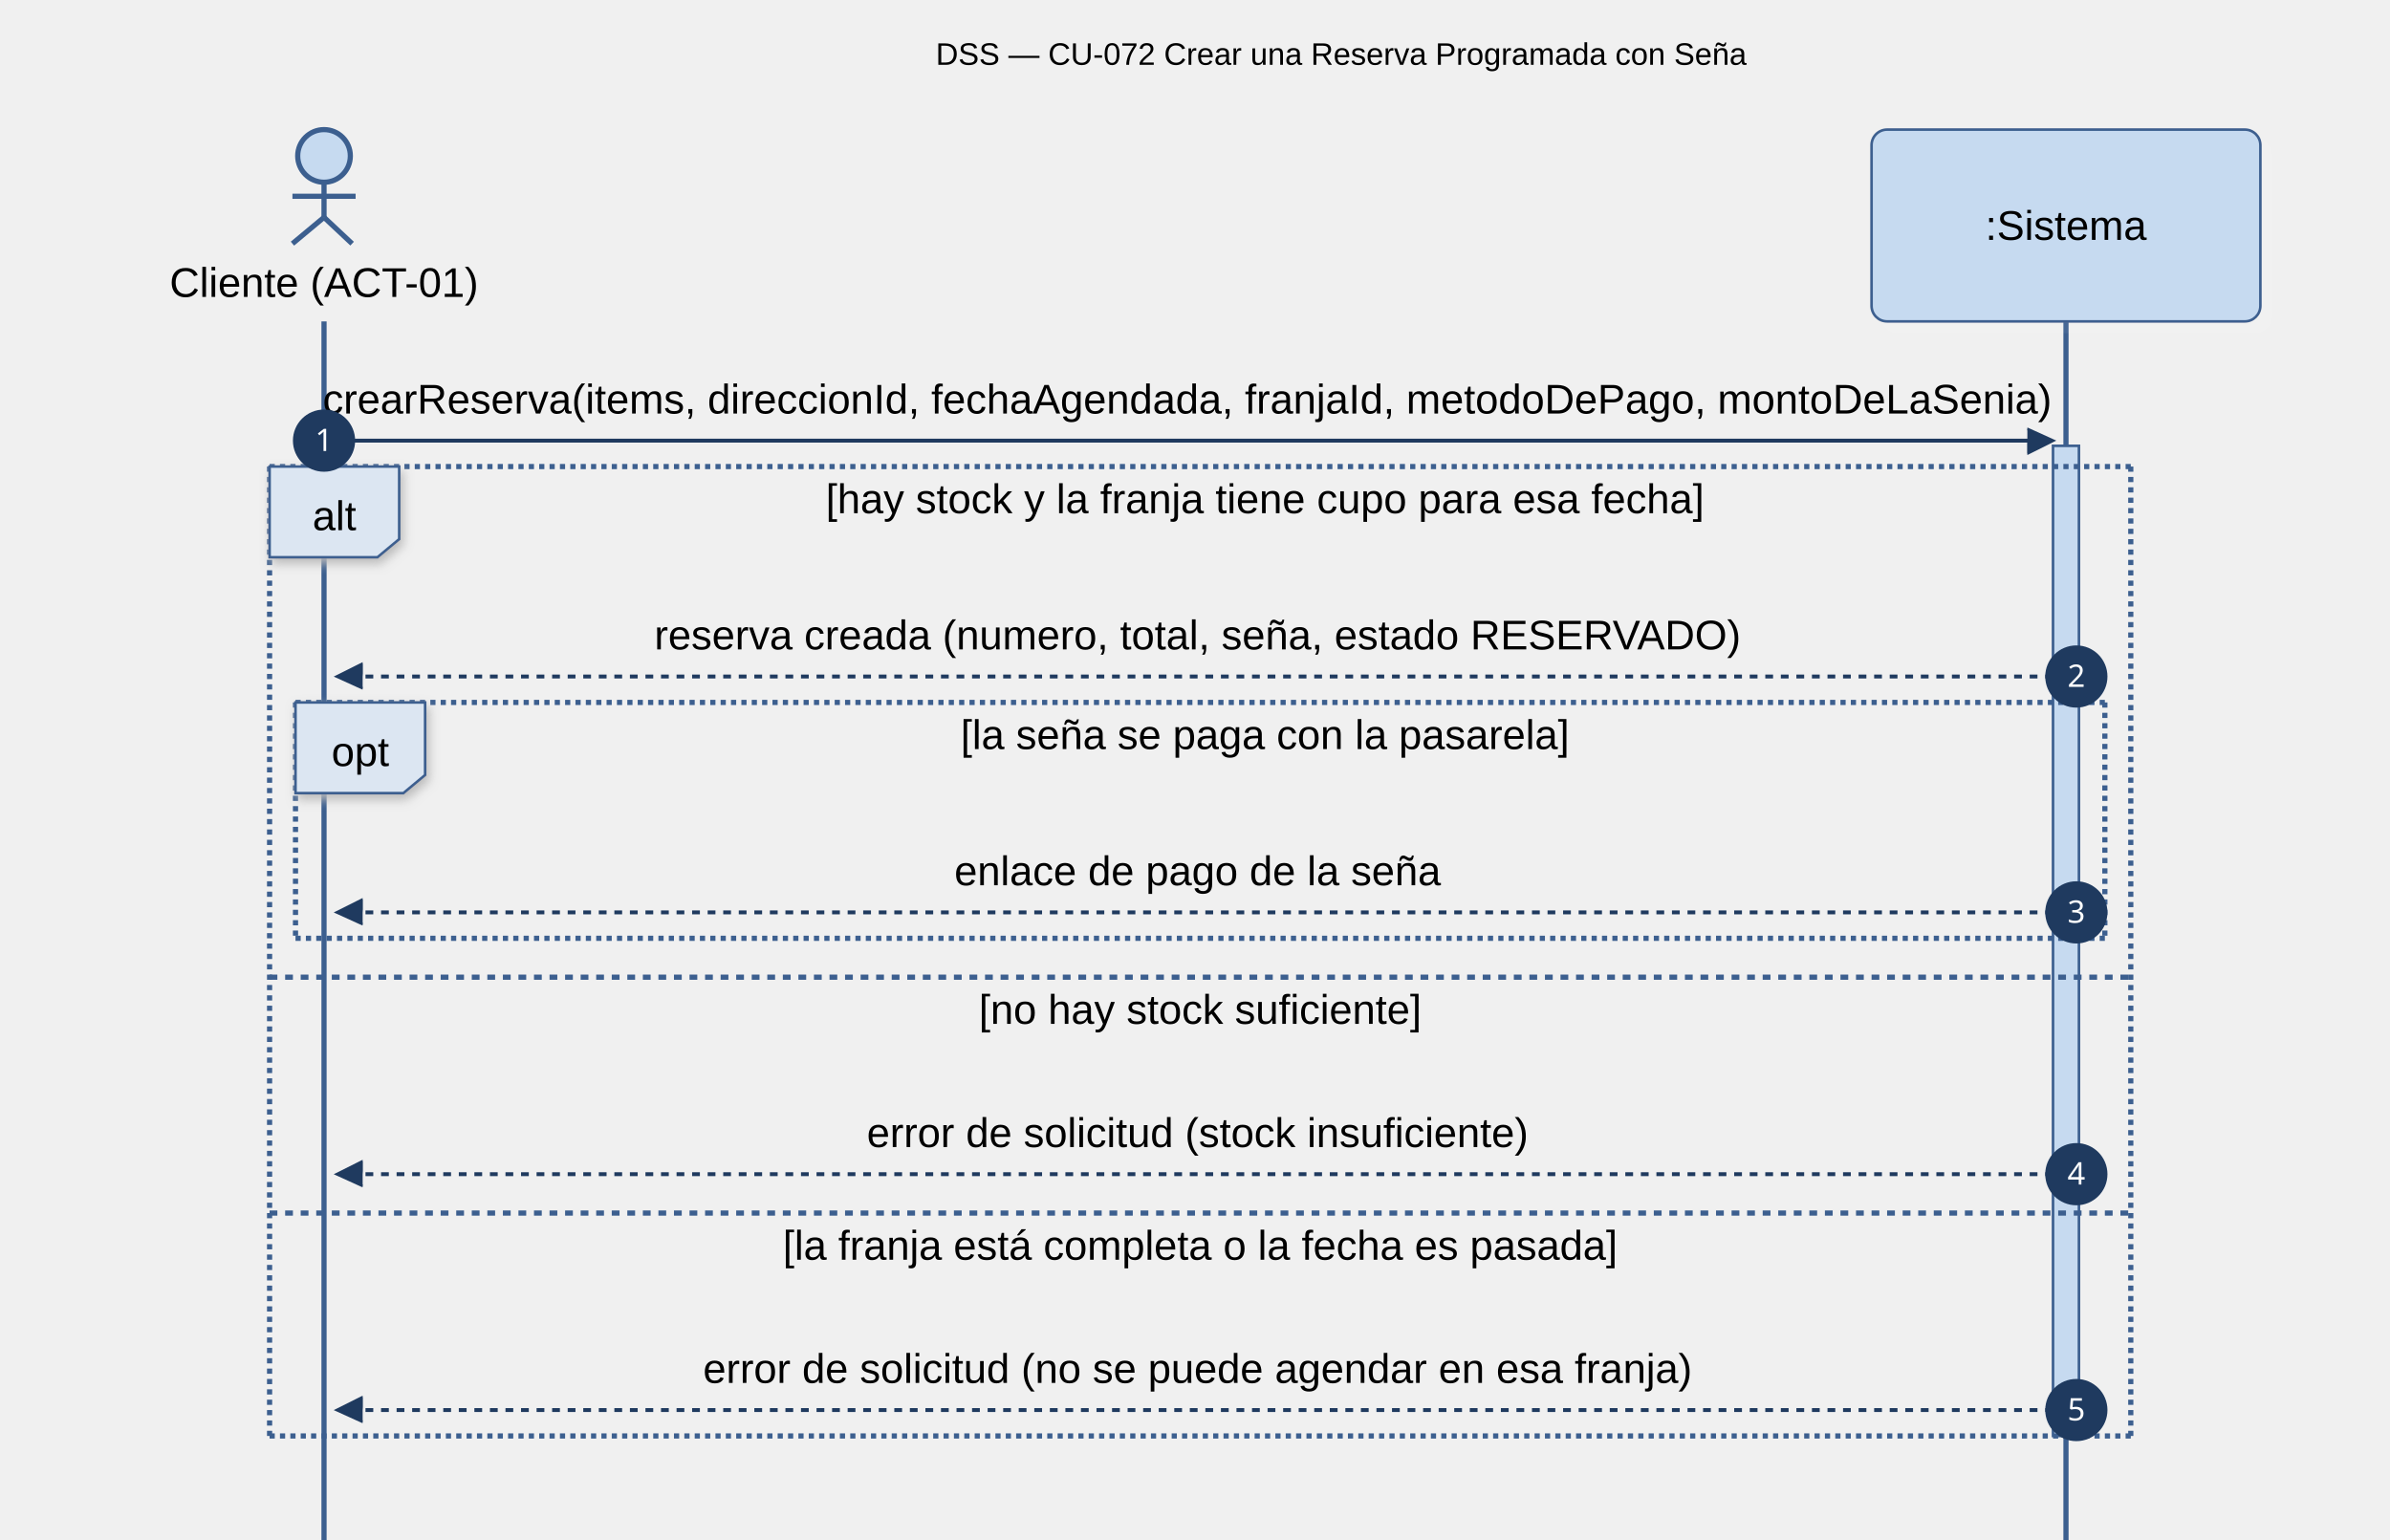
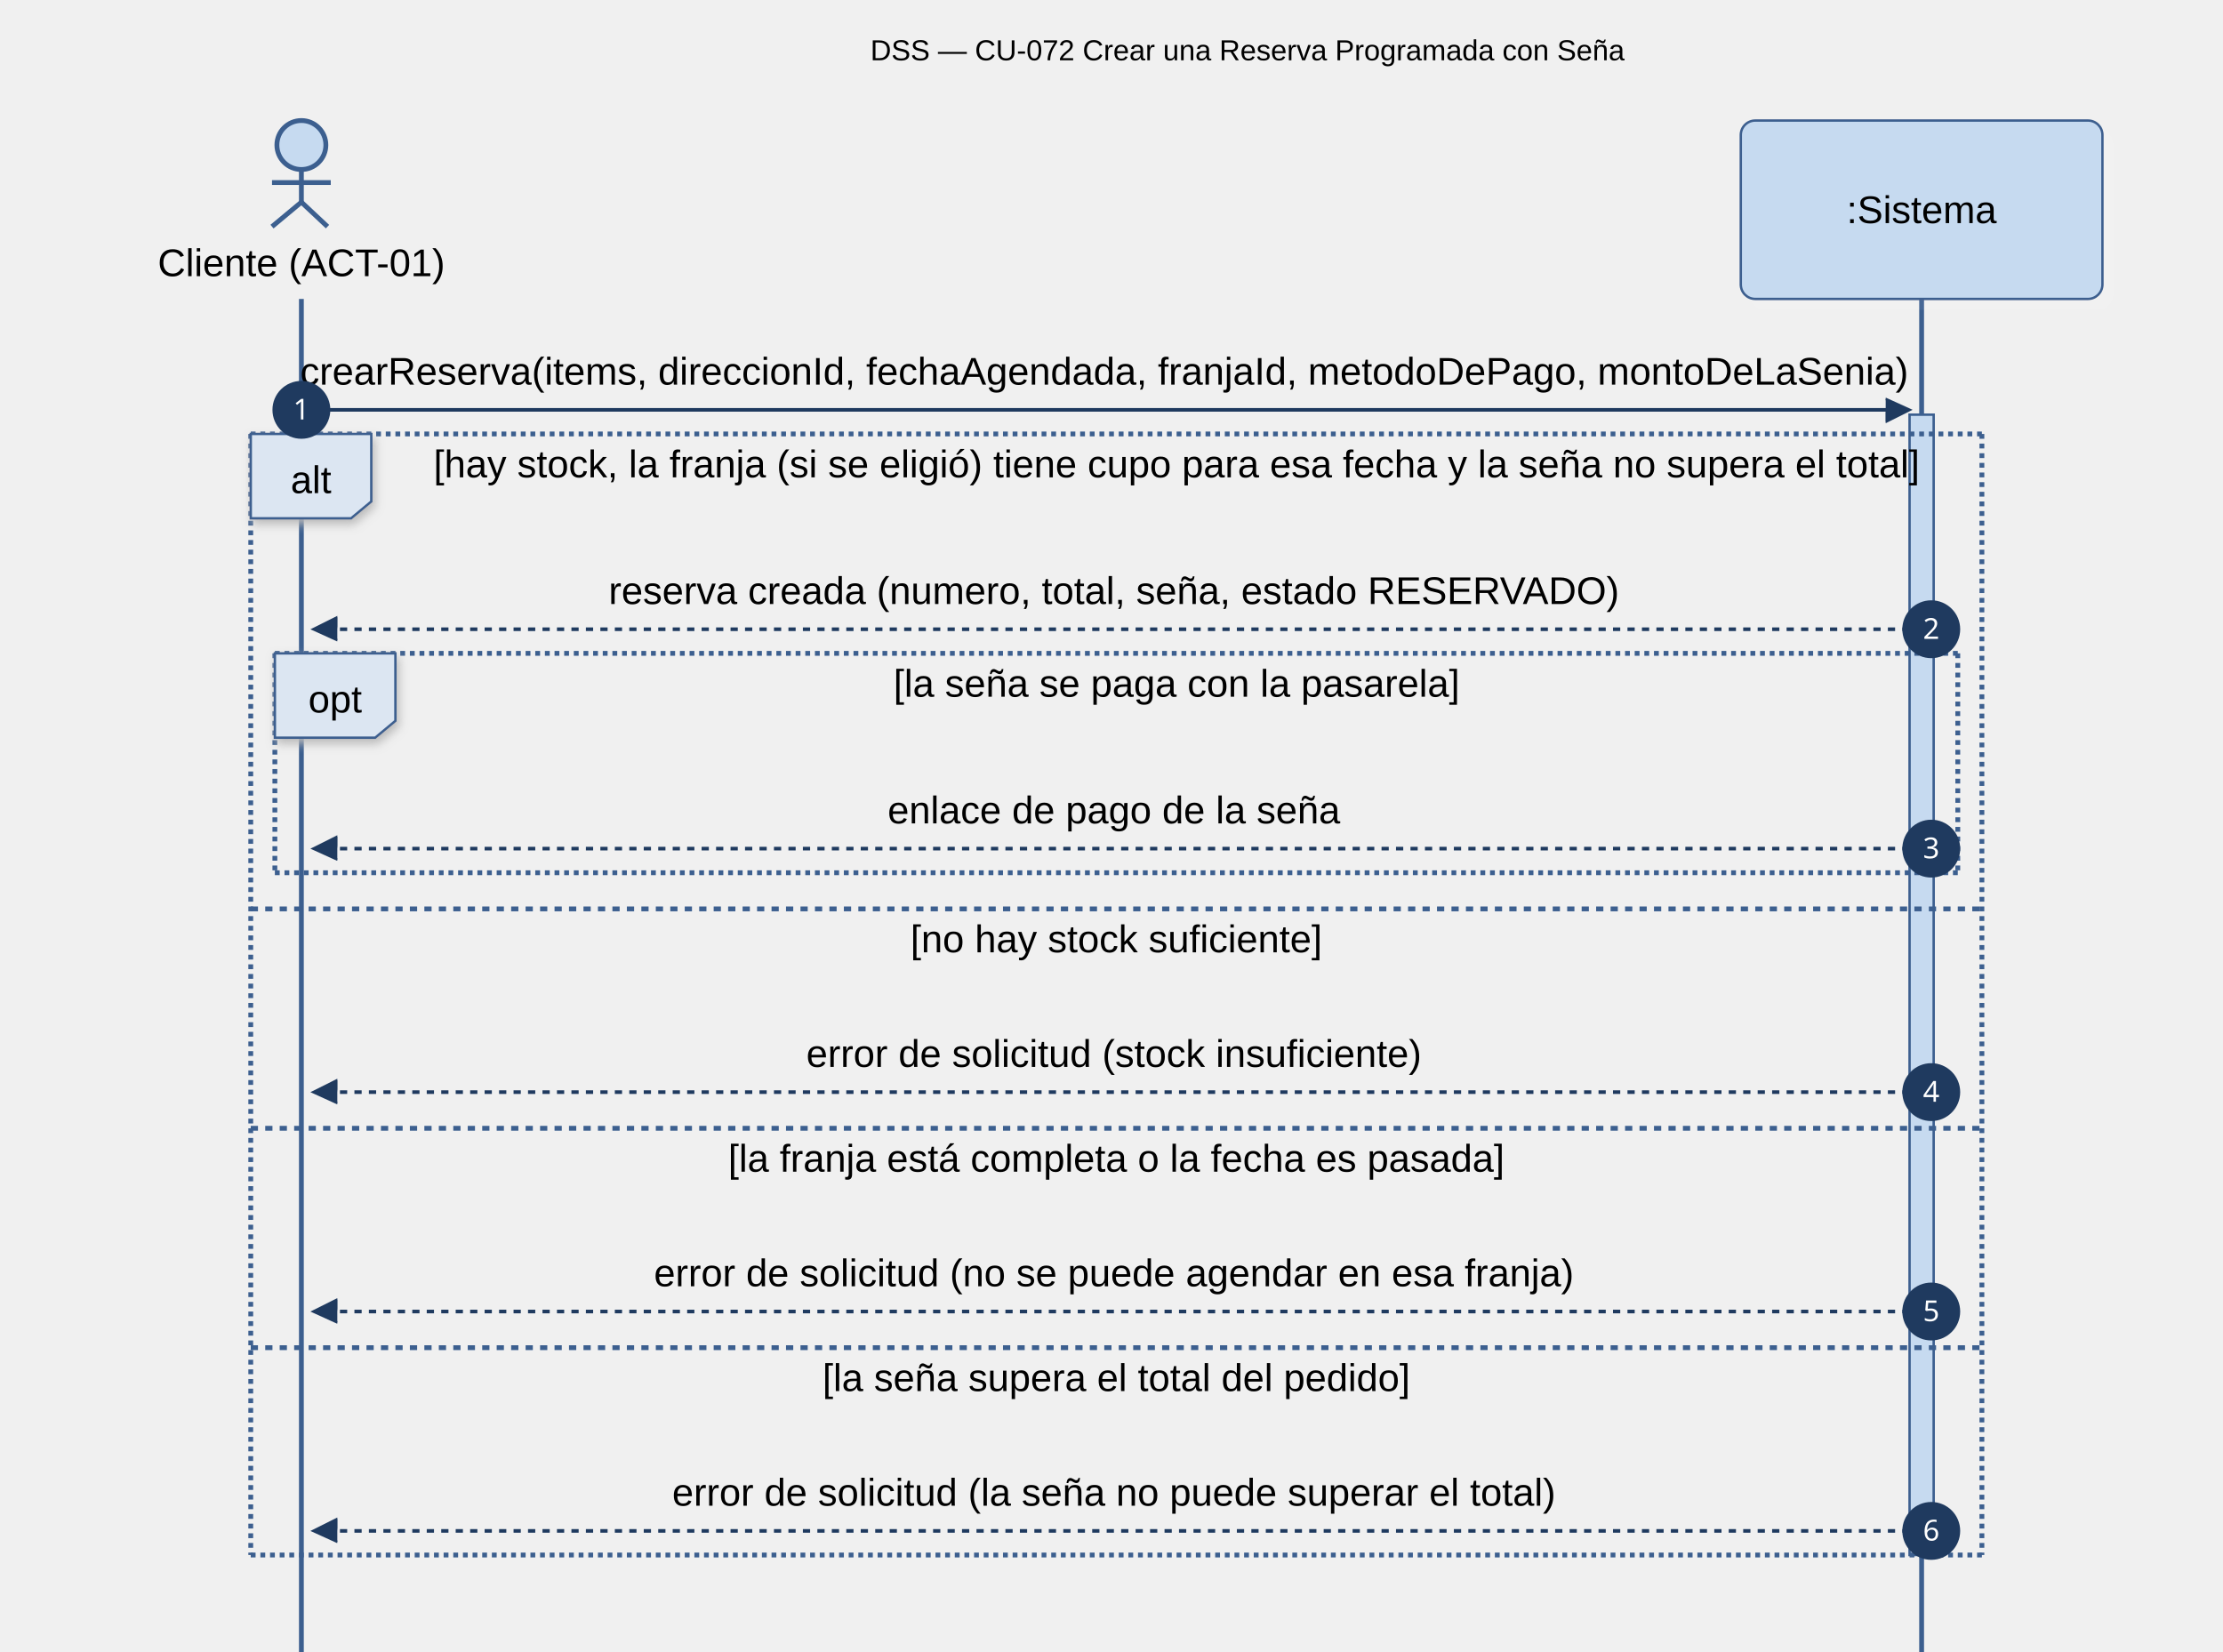
- <svg xmlns="http://www.w3.org/2000/svg" id="my-svg" width="100%" style="max-width: 922px; background-color: white;" viewBox="-50 -50 922 594" role="graphics-document document" aria-roledescription="sequence">
+ <svg xmlns="http://www.w3.org/2000/svg" id="my-svg" width="100%" style="max-width: 922px; background-color: white;" viewBox="-50 -50 922 685" role="graphics-document document" aria-roledescription="sequence">
  <g>
    <line id="actor1" x1="747" y1="74" x2="747" y2="2000" class="actor-line 200" stroke-width="0.5px" stroke="#999" name="SIS" data-et="life-line" data-id="SIS" />
    <g id="root-1" data-look="neo" data-et="participant" data-type="participant" data-id="SIS">
      <rect x="672" y="0" fill="#eaeaea" stroke="#666" width="150" height="74" name="SIS" rx="6" ry="6" class="actor actor-top" data-look="neo" filter="url(#my-svg-drop-shadow)" />
      <text x="747" y="37" dominant-baseline="central" alignment-baseline="central" class="actor actor-box" style="text-anchor: middle; font-size: 16px; font-weight: 400;">
        <tspan x="747" dy="0">:Sistema</tspan>
      </text>
    </g>
  </g>
  <g>
    <line id="actor0" x1="75" y1="74" x2="75" y2="2000" class="actor-line 200" stroke-width="0.5px" stroke="#999" name="CLI" data-et="life-line" data-id="CLI" />
  </g>
  <style>#my-svg{font-family:Arial,Helvetica,sans-serif;font-size:12px;fill:#000000;}@keyframes edge-animation-frame{from{stroke-dashoffset:0;}}@keyframes dash{to{stroke-dashoffset:0;}}#my-svg .edge-animation-slow{stroke-dasharray:9,5!important;stroke-dashoffset:900;animation:dash 50s linear infinite;stroke-linecap:round;}#my-svg .edge-animation-fast{stroke-dasharray:9,5!important;stroke-dashoffset:900;animation:dash 20s linear infinite;stroke-linecap:round;}#my-svg .error-icon{fill:hsl(31.429, 58.333%, 90.882%);}#my-svg .error-text{fill:rgb(9.688, 22.604, 36.812);stroke:rgb(9.688, 22.604, 36.812);}#my-svg .edge-thickness-normal{stroke-width:1px;}#my-svg .edge-thickness-thick{stroke-width:3.5px;}#my-svg .edge-pattern-solid{stroke-dasharray:0;}#my-svg .edge-thickness-invisible{stroke-width:0;fill:none;}#my-svg .edge-pattern-dashed{stroke-dasharray:3;}#my-svg .edge-pattern-dotted{stroke-dasharray:2;}#my-svg .marker{fill:#1F3A5F;stroke:#1F3A5F;}#my-svg .marker.cross{stroke:#1F3A5F;}#my-svg svg{font-family:Arial,Helvetica,sans-serif;font-size:12px;}#my-svg p{margin:0;}#my-svg .actor{stroke:#3C5F8F;fill:#C6DAF0;stroke-width:1;}#my-svg rect.actor.outer-path[data-look="neo"]{filter:drop-shadow( 1px 2px 2px rgba(185,185,185,1));}#my-svg rect.note[data-look="neo"]{stroke:#3C5F8F;fill:#FFFFFF;filter:drop-shadow( 1px 2px 2px rgba(185,185,185,1));}#my-svg text.actor&gt;tspan{fill:#000000;stroke:none;}#my-svg .actor-line{stroke:#3C5F8F;}#my-svg .innerArc{stroke-width:1.5;stroke-dasharray:none;}#my-svg .messageLine0{stroke-width:1.5;stroke-dasharray:none;stroke:#1F3A5F;}#my-svg .messageLine1{stroke-width:1.5;stroke-dasharray:2,2;stroke:#1F3A5F;}#my-svg [id$="-arrowhead"] path{fill:#1F3A5F;stroke:#1F3A5F;}#my-svg .sequenceNumber{fill:#FFFFFF;}#my-svg [id$="-sequencenumber"]{fill:#1F3A5F;}#my-svg [id$="-crosshead"] path{fill:#1F3A5F;stroke:#1F3A5F;}#my-svg .messageText{fill:#000000;stroke:none;}#my-svg .labelBox{stroke:#3C5F8F;fill:#DCE6F2;filter:drop-shadow( 1px 2px 2px rgba(185,185,185,1));}#my-svg .labelText,#my-svg .labelText&gt;tspan{fill:#000000;stroke:none;}#my-svg .loopText,#my-svg .loopText&gt;tspan{fill:#000000;stroke:none;}#my-svg .sectionTitle,#my-svg .sectionTitle&gt;tspan{fill:#000000;stroke:none;}#my-svg .loopLine{stroke-width:2px;stroke-dasharray:2,2;stroke:#3C5F8F;fill:#3C5F8F;}#my-svg .note{stroke:#3C5F8F;fill:#FFFFFF;}#my-svg .noteText,#my-svg .noteText&gt;tspan{fill:#000000;stroke:none;}#my-svg .activation0{fill:#C6DAF0;stroke:#3C5F8F;}#my-svg .activation1{fill:#C6DAF0;stroke:#3C5F8F;}#my-svg .activation2{fill:#C6DAF0;stroke:#3C5F8F;}#my-svg .actorPopupMenu{position:absolute;}#my-svg .actorPopupMenuPanel{position:absolute;fill:#C6DAF0;box-shadow:0px 8px 16px 0px rgba(0,0,0,0.2);filter:drop-shadow(3px 5px 2px rgb(0 0 0 / 0.4));}#my-svg .actor-man circle,#my-svg line{fill:#C6DAF0;stroke-width:2px;}#my-svg g rect.rect{filter:drop-shadow( 1px 2px 2px rgba(185,185,185,1));stroke:#3C5F8F;}#my-svg .node .neo-node{stroke:#3C5F8F;}#my-svg [data-look="neo"].node rect,#my-svg [data-look="neo"].cluster rect,#my-svg [data-look="neo"].node polygon{stroke:url(#my-svg-gradient);filter:drop-shadow( 1px 2px 2px rgba(185,185,185,1));}#my-svg [data-look="neo"].swimlane.cluster rect{filter:none;}#my-svg [data-look="neo"].node path{stroke:url(#my-svg-gradient);stroke-width:1px;}#my-svg [data-look="neo"].node .outer-path{filter:drop-shadow( 1px 2px 2px rgba(185,185,185,1));}#my-svg [data-look="neo"].node .neo-line path{stroke:#3C5F8F;filter:none;}#my-svg [data-look="neo"].node circle{stroke:url(#my-svg-gradient);filter:drop-shadow( 1px 2px 2px rgba(185,185,185,1));}#my-svg [data-look="neo"].node circle .state-start{fill:#000000;}#my-svg [data-look="neo"].icon-shape .icon{fill:url(#my-svg-gradient);filter:drop-shadow( 1px 2px 2px rgba(185,185,185,1));}#my-svg [data-look="neo"].icon-shape .icon-neo path{stroke:url(#my-svg-gradient);filter:drop-shadow( 1px 2px 2px rgba(185,185,185,1));}#my-svg :root{--mermaid-font-family:"trebuchet ms",verdana,arial,sans-serif;}</style>
  <g />
  <defs>
    <symbol id="my-svg-computer" width="24" height="24">
      <path transform="scale(.5)" d="M2 2v13h20v-13h-20zm18 11h-16v-9h16v9zm-10.228 6l.466-1h3.524l.467 1h-4.457zm14.228 3h-24l2-6h2.104l-1.33 4h18.45l-1.297-4h2.073l2 6zm-5-10h-14v-7h14v7z" />
    </symbol>
  </defs>
  <defs>
    <symbol id="my-svg-database" fill-rule="evenodd" clip-rule="evenodd">
      <path transform="scale(.5)" d="M12.258.001l.256.004.255.005.253.008.251.01.249.012.247.015.246.016.242.019.241.02.239.023.236.024.233.027.231.028.229.031.225.032.223.034.22.036.217.038.214.04.211.041.208.043.205.045.201.046.198.048.194.05.191.051.187.053.183.054.18.056.175.057.172.059.168.06.163.061.16.063.155.064.15.066.074.033.073.033.071.034.07.034.069.035.068.035.067.035.066.035.064.036.064.036.062.036.06.036.06.037.058.037.058.037.055.038.055.038.053.038.052.038.051.039.05.039.048.039.047.039.045.04.044.04.043.04.041.04.04.041.039.041.037.041.036.041.034.041.033.042.032.042.03.042.029.042.027.042.026.043.024.043.023.043.021.043.02.043.018.044.017.043.015.044.013.044.012.044.011.045.009.044.007.045.006.045.004.045.002.045.001.045v17l-.001.045-.002.045-.004.045-.006.045-.007.045-.009.044-.011.045-.012.044-.013.044-.015.044-.017.043-.018.044-.02.043-.021.043-.023.043-.024.043-.026.043-.027.042-.029.042-.03.042-.032.042-.033.042-.034.041-.036.041-.037.041-.039.041-.04.041-.041.04-.043.04-.044.04-.045.04-.047.039-.048.039-.05.039-.051.039-.052.038-.053.038-.055.038-.055.038-.058.037-.058.037-.06.037-.06.036-.062.036-.064.036-.064.036-.066.035-.067.035-.068.035-.069.035-.07.034-.071.034-.073.033-.074.033-.15.066-.155.064-.16.063-.163.061-.168.06-.172.059-.175.057-.18.056-.183.054-.187.053-.191.051-.194.05-.198.048-.201.046-.205.045-.208.043-.211.041-.214.04-.217.038-.22.036-.223.034-.225.032-.229.031-.231.028-.233.027-.236.024-.239.023-.241.02-.242.019-.246.016-.247.015-.249.012-.251.01-.253.008-.255.005-.256.004-.258.001-.258-.001-.256-.004-.255-.005-.253-.008-.251-.01-.249-.012-.247-.015-.245-.016-.243-.019-.241-.02-.238-.023-.236-.024-.234-.027-.231-.028-.228-.031-.226-.032-.223-.034-.22-.036-.217-.038-.214-.04-.211-.041-.208-.043-.204-.045-.201-.046-.198-.048-.195-.05-.19-.051-.187-.053-.184-.054-.179-.056-.176-.057-.172-.059-.167-.06-.164-.061-.159-.063-.155-.064-.151-.066-.074-.033-.072-.033-.072-.034-.07-.034-.069-.035-.068-.035-.067-.035-.066-.035-.064-.036-.063-.036-.062-.036-.061-.036-.06-.037-.058-.037-.057-.037-.056-.038-.055-.038-.053-.038-.052-.038-.051-.039-.049-.039-.049-.039-.046-.039-.046-.04-.044-.04-.043-.04-.041-.04-.04-.041-.039-.041-.037-.041-.036-.041-.034-.041-.033-.042-.032-.042-.03-.042-.029-.042-.027-.042-.026-.043-.024-.043-.023-.043-.021-.043-.02-.043-.018-.044-.017-.043-.015-.044-.013-.044-.012-.044-.011-.045-.009-.044-.007-.045-.006-.045-.004-.045-.002-.045-.001-.045v-17l.001-.045.002-.045.004-.045.006-.045.007-.045.009-.044.011-.045.012-.044.013-.044.015-.044.017-.043.018-.044.02-.043.021-.043.023-.043.024-.043.026-.043.027-.042.029-.042.03-.042.032-.042.033-.042.034-.041.036-.041.037-.041.039-.041.04-.041.041-.04.043-.04.044-.04.046-.04.046-.039.049-.039.049-.039.051-.039.052-.038.053-.038.055-.038.056-.038.057-.037.058-.037.06-.037.061-.036.062-.036.063-.036.064-.036.066-.035.067-.035.068-.035.069-.035.07-.034.072-.034.072-.033.074-.033.151-.066.155-.064.159-.063.164-.061.167-.06.172-.059.176-.057.179-.056.184-.054.187-.053.19-.051.195-.05.198-.048.201-.046.204-.045.208-.043.211-.041.214-.04.217-.038.22-.036.223-.034.226-.032.228-.031.231-.028.234-.027.236-.024.238-.023.241-.02.243-.019.245-.016.247-.015.249-.012.251-.01.253-.008.255-.005.256-.004.258-.001.258.001zm-9.258 20.499v.01l.001.021.003.021.004.022.005.021.006.022.007.022.009.023.01.022.011.023.012.023.013.023.015.023.016.024.017.023.018.024.019.024.021.024.022.025.023.024.024.025.052.049.056.05.061.051.066.051.07.051.075.051.079.052.084.052.088.052.092.052.097.052.102.051.105.052.11.052.114.051.119.051.123.051.127.05.131.05.135.05.139.048.144.049.147.047.152.047.155.047.16.045.163.045.167.043.171.043.176.041.178.041.183.039.187.039.19.037.194.035.197.035.202.033.204.031.209.03.212.029.216.027.219.025.222.024.226.021.23.02.233.018.236.016.24.015.243.012.246.01.249.008.253.005.256.004.259.001.26-.001.257-.004.254-.005.25-.008.247-.011.244-.012.241-.014.237-.016.233-.018.231-.021.226-.021.224-.024.22-.026.216-.027.212-.028.21-.031.205-.031.202-.034.198-.034.194-.036.191-.037.187-.039.183-.04.179-.04.175-.042.172-.043.168-.044.163-.045.16-.046.155-.046.152-.047.148-.048.143-.049.139-.049.136-.05.131-.05.126-.05.123-.051.118-.052.114-.051.11-.052.106-.052.101-.052.096-.052.092-.052.088-.053.083-.051.079-.052.074-.052.07-.051.065-.051.06-.051.056-.05.051-.05.023-.024.023-.025.021-.024.02-.024.019-.024.018-.024.017-.024.015-.023.014-.024.013-.023.012-.023.01-.023.01-.022.008-.022.006-.022.006-.022.004-.022.004-.021.001-.021.001-.021v-4.127l-.077.055-.08.053-.083.054-.085.053-.087.052-.09.052-.093.051-.095.05-.097.05-.1.049-.102.049-.105.048-.106.047-.109.047-.111.046-.114.045-.115.045-.118.044-.12.043-.122.042-.124.042-.126.041-.128.04-.13.04-.132.038-.134.038-.135.037-.138.037-.139.035-.142.035-.143.034-.144.033-.147.032-.148.031-.15.03-.151.03-.153.029-.154.027-.156.027-.158.026-.159.025-.161.024-.162.023-.163.022-.165.021-.166.02-.167.019-.169.018-.169.017-.171.016-.173.015-.173.014-.175.013-.175.012-.177.011-.178.01-.179.008-.179.008-.181.006-.182.005-.182.004-.184.003-.184.002h-.37l-.184-.002-.184-.003-.182-.004-.182-.005-.181-.006-.179-.008-.179-.008-.178-.01-.176-.011-.176-.012-.175-.013-.173-.014-.172-.015-.171-.016-.17-.017-.169-.018-.167-.019-.166-.02-.165-.021-.163-.022-.162-.023-.161-.024-.159-.025-.157-.026-.156-.027-.155-.027-.153-.029-.151-.03-.15-.03-.148-.031-.146-.032-.145-.033-.143-.034-.141-.035-.14-.035-.137-.037-.136-.037-.134-.038-.132-.038-.13-.04-.128-.04-.126-.041-.124-.042-.122-.042-.12-.044-.117-.043-.116-.045-.113-.045-.112-.046-.109-.047-.106-.047-.105-.048-.102-.049-.1-.049-.097-.05-.095-.05-.093-.052-.09-.051-.087-.052-.085-.053-.083-.054-.08-.054-.077-.054v4.127zm0-5.654v.011l.001.021.003.021.004.021.005.022.006.022.007.022.009.022.01.022.011.023.012.023.013.023.015.024.016.023.017.024.018.024.019.024.021.024.022.024.023.025.024.024.052.05.056.05.061.05.066.051.07.051.075.052.079.051.084.052.088.052.092.052.097.052.102.052.105.052.11.051.114.051.119.052.123.05.127.051.131.05.135.049.139.049.144.048.147.048.152.047.155.046.16.045.163.045.167.044.171.042.176.042.178.04.183.04.187.038.19.037.194.036.197.034.202.033.204.032.209.03.212.028.216.027.219.025.222.024.226.022.23.02.233.018.236.016.24.014.243.012.246.01.249.008.253.006.256.003.259.001.26-.001.257-.003.254-.006.25-.008.247-.01.244-.012.241-.015.237-.016.233-.018.231-.02.226-.022.224-.024.22-.025.216-.027.212-.029.21-.03.205-.032.202-.033.198-.035.194-.036.191-.037.187-.039.183-.039.179-.041.175-.042.172-.043.168-.044.163-.045.16-.045.155-.047.152-.047.148-.048.143-.048.139-.05.136-.049.131-.05.126-.051.123-.051.118-.051.114-.052.11-.052.106-.052.101-.052.096-.052.092-.052.088-.052.083-.052.079-.052.074-.051.07-.052.065-.051.06-.05.056-.051.051-.049.023-.025.023-.024.021-.025.02-.024.019-.024.018-.024.017-.024.015-.023.014-.023.013-.024.012-.022.01-.023.01-.023.008-.022.006-.022.006-.022.004-.021.004-.022.001-.021.001-.021v-4.139l-.077.054-.08.054-.083.054-.085.052-.087.053-.09.051-.093.051-.095.051-.097.05-.1.049-.102.049-.105.048-.106.047-.109.047-.111.046-.114.045-.115.044-.118.044-.12.044-.122.042-.124.042-.126.041-.128.04-.13.039-.132.039-.134.038-.135.037-.138.036-.139.036-.142.035-.143.033-.144.033-.147.033-.148.031-.15.03-.151.03-.153.028-.154.028-.156.027-.158.026-.159.025-.161.024-.162.023-.163.022-.165.021-.166.02-.167.019-.169.018-.169.017-.171.016-.173.015-.173.014-.175.013-.175.012-.177.011-.178.009-.179.009-.179.007-.181.007-.182.005-.182.004-.184.003-.184.002h-.37l-.184-.002-.184-.003-.182-.004-.182-.005-.181-.007-.179-.007-.179-.009-.178-.009-.176-.011-.176-.012-.175-.013-.173-.014-.172-.015-.171-.016-.17-.017-.169-.018-.167-.019-.166-.02-.165-.021-.163-.022-.162-.023-.161-.024-.159-.025-.157-.026-.156-.027-.155-.028-.153-.028-.151-.03-.15-.03-.148-.031-.146-.033-.145-.033-.143-.033-.141-.035-.14-.036-.137-.036-.136-.037-.134-.038-.132-.039-.13-.039-.128-.04-.126-.041-.124-.042-.122-.043-.12-.043-.117-.044-.116-.044-.113-.046-.112-.046-.109-.046-.106-.047-.105-.048-.102-.049-.1-.049-.097-.05-.095-.051-.093-.051-.09-.051-.087-.053-.085-.052-.083-.054-.08-.054-.077-.054v4.139zm0-5.666v.011l.001.02.003.022.004.021.005.022.006.021.007.022.009.023.01.022.011.023.012.023.013.023.015.023.016.024.017.024.018.023.019.024.021.025.022.024.023.024.024.025.052.05.056.05.061.05.066.051.07.051.075.052.079.051.084.052.088.052.092.052.097.052.102.052.105.051.11.052.114.051.119.051.123.051.127.05.131.05.135.05.139.049.144.048.147.048.152.047.155.046.16.045.163.045.167.043.171.043.176.042.178.04.183.04.187.038.19.037.194.036.197.034.202.033.204.032.209.03.212.028.216.027.219.025.222.024.226.021.23.02.233.018.236.017.24.014.243.012.246.01.249.008.253.006.256.003.259.001.26-.001.257-.003.254-.006.25-.008.247-.01.244-.013.241-.014.237-.016.233-.018.231-.02.226-.022.224-.024.22-.025.216-.027.212-.029.21-.03.205-.032.202-.033.198-.035.194-.036.191-.037.187-.039.183-.039.179-.041.175-.042.172-.043.168-.044.163-.045.16-.045.155-.047.152-.047.148-.048.143-.049.139-.049.136-.049.131-.051.126-.05.123-.051.118-.052.114-.051.11-.052.106-.052.101-.052.096-.052.092-.052.088-.052.083-.052.079-.052.074-.052.07-.051.065-.051.06-.051.056-.05.051-.049.023-.025.023-.025.021-.024.02-.024.019-.024.018-.024.017-.024.015-.023.014-.024.013-.023.012-.023.01-.022.01-.023.008-.022.006-.022.006-.022.004-.022.004-.021.001-.021.001-.021v-4.153l-.077.054-.08.054-.083.053-.085.053-.087.053-.09.051-.093.051-.095.051-.097.05-.1.049-.102.048-.105.048-.106.048-.109.046-.111.046-.114.046-.115.044-.118.044-.12.043-.122.043-.124.042-.126.041-.128.04-.13.039-.132.039-.134.038-.135.037-.138.036-.139.036-.142.034-.143.034-.144.033-.147.032-.148.032-.15.03-.151.03-.153.028-.154.028-.156.027-.158.026-.159.024-.161.024-.162.023-.163.023-.165.021-.166.02-.167.019-.169.018-.169.017-.171.016-.173.015-.173.014-.175.013-.175.012-.177.01-.178.01-.179.009-.179.007-.181.006-.182.006-.182.004-.184.003-.184.001-.185.001-.185-.001-.184-.001-.184-.003-.182-.004-.182-.006-.181-.006-.179-.007-.179-.009-.178-.01-.176-.01-.176-.012-.175-.013-.173-.014-.172-.015-.171-.016-.17-.017-.169-.018-.167-.019-.166-.02-.165-.021-.163-.023-.162-.023-.161-.024-.159-.024-.157-.026-.156-.027-.155-.028-.153-.028-.151-.03-.15-.03-.148-.032-.146-.032-.145-.033-.143-.034-.141-.034-.14-.036-.137-.036-.136-.037-.134-.038-.132-.039-.13-.039-.128-.041-.126-.041-.124-.041-.122-.043-.12-.043-.117-.044-.116-.044-.113-.046-.112-.046-.109-.046-.106-.048-.105-.048-.102-.048-.1-.05-.097-.049-.095-.051-.093-.051-.09-.052-.087-.052-.085-.053-.083-.053-.08-.054-.077-.054v4.153zm8.74-8.179l-.257.004-.254.005-.25.008-.247.011-.244.012-.241.014-.237.016-.233.018-.231.021-.226.022-.224.023-.22.026-.216.027-.212.028-.21.031-.205.032-.202.033-.198.034-.194.036-.191.038-.187.038-.183.04-.179.041-.175.042-.172.043-.168.043-.163.045-.16.046-.155.046-.152.048-.148.048-.143.048-.139.049-.136.05-.131.05-.126.051-.123.051-.118.051-.114.052-.11.052-.106.052-.101.052-.096.052-.092.052-.088.052-.083.052-.079.052-.074.051-.07.052-.065.051-.06.05-.056.05-.051.05-.023.025-.023.024-.021.024-.02.025-.019.024-.018.024-.017.023-.015.024-.014.023-.013.023-.012.023-.01.023-.01.022-.008.022-.006.023-.006.021-.004.022-.004.021-.001.021-.001.021.001.021.001.021.004.021.004.022.006.021.006.023.008.022.01.022.01.023.012.023.013.023.014.023.015.024.017.023.018.024.019.024.02.025.021.024.023.024.023.025.051.05.056.05.06.05.065.051.07.052.074.051.079.052.083.052.088.052.092.052.096.052.101.052.106.052.11.052.114.052.118.051.123.051.126.051.131.05.136.05.139.049.143.048.148.048.152.048.155.046.16.046.163.045.168.043.172.043.175.042.179.041.183.04.187.038.191.038.194.036.198.034.202.033.205.032.21.031.212.028.216.027.22.026.224.023.226.022.231.021.233.018.237.016.241.014.244.012.247.011.25.008.254.005.257.004.26.001.26-.001.257-.004.254-.005.25-.008.247-.011.244-.012.241-.014.237-.016.233-.018.231-.021.226-.022.224-.023.22-.026.216-.027.212-.028.21-.031.205-.032.202-.033.198-.034.194-.036.191-.038.187-.038.183-.04.179-.041.175-.042.172-.043.168-.043.163-.045.16-.046.155-.046.152-.048.148-.048.143-.048.139-.049.136-.05.131-.05.126-.051.123-.051.118-.051.114-.052.11-.052.106-.052.101-.052.096-.052.092-.052.088-.052.083-.052.079-.052.074-.051.07-.052.065-.051.06-.05.056-.05.051-.05.023-.025.023-.024.021-.024.02-.025.019-.024.018-.024.017-.023.015-.024.014-.023.013-.023.012-.023.01-.023.01-.022.008-.022.006-.023.006-.021.004-.022.004-.021.001-.021.001-.021-.001-.021-.001-.021-.004-.021-.004-.022-.006-.021-.006-.023-.008-.022-.01-.022-.01-.023-.012-.023-.013-.023-.014-.023-.015-.024-.017-.023-.018-.024-.019-.024-.02-.025-.021-.024-.023-.024-.023-.025-.051-.05-.056-.05-.06-.05-.065-.051-.07-.052-.074-.051-.079-.052-.083-.052-.088-.052-.092-.052-.096-.052-.101-.052-.106-.052-.11-.052-.114-.052-.118-.051-.123-.051-.126-.051-.131-.05-.136-.05-.139-.049-.143-.048-.148-.048-.152-.048-.155-.046-.16-.046-.163-.045-.168-.043-.172-.043-.175-.042-.179-.041-.183-.04-.187-.038-.191-.038-.194-.036-.198-.034-.202-.033-.205-.032-.21-.031-.212-.028-.216-.027-.22-.026-.224-.023-.226-.022-.231-.021-.233-.018-.237-.016-.241-.014-.244-.012-.247-.011-.25-.008-.254-.005-.257-.004-.26-.001-.26.001z" />
    </symbol>
  </defs>
  <defs>
    <symbol id="my-svg-clock" width="24" height="24">
      <path transform="scale(.5)" d="M12 2c5.514 0 10 4.486 10 10s-4.486 10-10 10-10-4.486-10-10 4.486-10 10-10zm0-2c-6.627 0-12 5.373-12 12s5.373 12 12 12 12-5.373 12-12-5.373-12-12-12zm5.848 12.459c.202.038.202.333.001.372-1.907.361-6.045 1.111-6.547 1.111-.719 0-1.301-.582-1.301-1.301 0-.512.77-5.447 1.125-7.445.034-.192.312-.181.343.014l.985 6.238 5.394 1.011z" />
    </symbol>
  </defs>
  <defs>
    <marker id="my-svg-arrowhead" refX="7.9" refY="5" markerUnits="userSpaceOnUse" markerWidth="12" markerHeight="12" orient="auto-start-reverse">
      <path d="M -1 0 L 10 5 L 0 10 z" />
    </marker>
  </defs>
  <defs>
    <marker id="my-svg-crosshead" markerWidth="15" markerHeight="8" orient="auto" refX="4" refY="4.5">
      <path fill="none" stroke="#000000" stroke-width="1pt" d="M 1,2 L 6,7 M 6,2 L 1,7" style="stroke-dasharray: 0, 0;" />
    </marker>
  </defs>
  <defs>
    <marker id="my-svg-filled-head" refX="15.5" refY="7" markerWidth="20" markerHeight="28" orient="auto">
      <path d="M 18,7 L9,13 L14,7 L9,1 Z" />
    </marker>
  </defs>
  <defs>
    <marker id="my-svg-sequencenumber" refX="15" refY="15" markerWidth="60" markerHeight="40" orient="auto">
      <circle cx="15" cy="15" r="6" />
    </marker>
  </defs>
  <defs>
    <marker id="my-svg-solidTopArrowHead" refX="7.9" refY="7.25" markerUnits="userSpaceOnUse" markerWidth="12" markerHeight="12" orient="auto-start-reverse">
      <path d="M 0 0 L 10 8 L 0 8 z" />
    </marker>
  </defs>
  <defs>
    <marker id="my-svg-solidBottomArrowHead" refX="7.9" refY="0.75" markerUnits="userSpaceOnUse" markerWidth="12" markerHeight="12" orient="auto-start-reverse">
      <path d="M 0 0 L 10 0 L 0 8 z" />
    </marker>
  </defs>
  <defs>
    <marker id="my-svg-stickTopArrowHead" refX="7.5" refY="7" markerUnits="userSpaceOnUse" markerWidth="12" markerHeight="12" orient="auto-start-reverse">
      <path d="M 0 0 L 7 7" stroke="black" stroke-width="1.5" fill="none" />
    </marker>
  </defs>
  <defs>
    <marker id="my-svg-stickBottomArrowHead" refX="7.5" refY="0" markerUnits="userSpaceOnUse" markerWidth="12" markerHeight="12" orient="auto-start-reverse">
      <path d="M 0 7 L 7 0" stroke="black" stroke-width="1.5" fill="none" />
    </marker>
  </defs>
  <defs>
    <filter id="my-svg-drop-shadow" height="130%" width="130%">
      <feDropShadow dx="4" dy="4" stdDeviation="0" flood-opacity="0.06" flood-color="#FFFFFF" />
    </filter>
  </defs>
  <g>
-     <rect x="742" y="122" fill="#EDF2AE" stroke="#666" width="10" height="382" class="activation0" data-look="neo" />
+     <rect x="742" y="122" fill="#EDF2AE" stroke="#666" width="10" height="473" class="activation0" data-look="neo" />
  </g>
  <g data-et="control-structure" data-id="i7">
    <line x1="64" y1="221" x2="762" y2="221" class="loopLine" />
    <line x1="762" y1="221" x2="762" y2="312" class="loopLine" />
    <line x1="64" y1="312" x2="762" y2="312" class="loopLine" />
    <line x1="64" y1="221" x2="64" y2="312" class="loopLine" />
    <polygon points="64,221 114,221 114,249 105.6,256 64,256" class="labelBox" />
    <text x="89" y="241" text-anchor="middle" dominant-baseline="middle" alignment-baseline="middle" class="labelText" style="font-size: 16px; font-weight: 400;">opt</text>
    <text x="438" y="239" text-anchor="middle" class="loopText" style="font-size: 16px; font-weight: 400;">
      <tspan x="438">[la seña se paga con la pasarela]</tspan>
    </text>
  </g>
-   <g data-et="control-structure" data-id="i12">
+   <g data-et="control-structure" data-id="i14">
    <line x1="54" y1="130" x2="772" y2="130" class="loopLine" />
-     <line x1="772" y1="130" x2="772" y2="504" class="loopLine" />
-     <line x1="54" y1="504" x2="772" y2="504" class="loopLine" />
-     <line x1="54" y1="130" x2="54" y2="504" class="loopLine" />
+     <line x1="772" y1="130" x2="772" y2="595" class="loopLine" />
+     <line x1="54" y1="595" x2="772" y2="595" class="loopLine" />
+     <line x1="54" y1="130" x2="54" y2="595" class="loopLine" />
    <line x1="54" y1="327" x2="772" y2="327" class="loopLine" style="stroke-dasharray: 3, 3;" />
    <line x1="54" y1="418" x2="772" y2="418" class="loopLine" style="stroke-dasharray: 3, 3;" />
+     <line x1="54" y1="509" x2="772" y2="509" class="loopLine" style="stroke-dasharray: 3, 3;" />
    <polygon points="54,130 104,130 104,158 95.6,165 54,165" class="labelBox" />
    <text x="79" y="150" text-anchor="middle" dominant-baseline="middle" alignment-baseline="middle" class="labelText" style="font-size: 16px; font-weight: 400;">alt</text>
    <text x="438" y="148" text-anchor="middle" class="loopText" style="font-size: 16px; font-weight: 400;">
-       <tspan x="438">[hay stock y la franja tiene cupo para esa fecha]</tspan>
+       <tspan x="438">[hay stock, la franja (si se eligió) tiene cupo para esa fecha y la seña no supera el total]</tspan>
    </text>
    <text x="413" y="345" text-anchor="middle" class="sectionTitle" style="font-size: 16px; font-weight: 400;">[no hay stock suficiente]</text>
    <text x="413" y="436" text-anchor="middle" class="sectionTitle" style="font-size: 16px; font-weight: 400;">[la franja está completa o la fecha es pasada]</text>
+     <text x="413" y="527" text-anchor="middle" class="sectionTitle" style="font-size: 16px; font-weight: 400;">[la seña supera el total del pedido]</text>
  </g>
  <g class="actor-man actor-top" name="CLI" data-et="participant" data-type="actor" data-id="CLI" style="stroke: rgb(60, 95, 143);">
    <line id="actor-man-torso0" x1="75" y1="20.308" x2="75" y2="33.846" />
    <line id="actor-man-arms0" x1="62.815" y1="25.723" x2="87.185" y2="25.723" />
    <line x1="62.815" y1="44" x2="75" y2="33.846" />
    <line x1="75" y1="33.846" x2="85.831" y2="44" />
    <circle cx="75" cy="10.154" r="10.154" width="150" height="74" />
    <text x="75" y="59" dominant-baseline="central" alignment-baseline="central" class="actor actor-man" style="text-anchor: middle; font-size: 16px; font-weight: 400;">
      <tspan x="75" dy="0">Cliente (ACT-01)</tspan>
    </text>
  </g>
  <text x="408" y="89" text-anchor="middle" dominant-baseline="middle" alignment-baseline="middle" class="messageText" dy="1em" style="font-size: 16px; font-weight: 400;">crearReserva(items, direccionId, fechaAgendada, franjaId, metodoDePago, montoDeLaSenia)</text>
  <line x1="82" y1="120" x2="740" y2="120" class="messageLine0" data-et="message" data-id="i1" data-from="CLI" data-to="SIS" stroke-width="2" stroke="none" marker-end="url(#my-svg-arrowhead)" style="fill: none;" />
  <line x1="75" y1="120" x2="75" y2="120" stroke-width="0" marker-start="url(#my-svg-sequencenumber)" />
  <text x="75" y="124" font-family="sans-serif" font-size="12px" text-anchor="middle" class="sequenceNumber">1</text>
  <text x="412" y="180" text-anchor="middle" dominant-baseline="middle" alignment-baseline="middle" class="messageText" dy="1em" style="font-size: 16px; font-weight: 400;">reserva creada (numero, total, seña, estado RESERVADO)</text>
  <line x1="748" y1="211" x2="82" y2="211" class="messageLine1" data-et="message" data-id="i4" data-from="SIS" data-to="CLI" stroke-width="2" stroke="none" marker-end="url(#my-svg-arrowhead)" style="stroke-dasharray: 3, 3; fill: none;" />
  <line x1="751" y1="211" x2="751" y2="211" stroke-width="0" marker-start="url(#my-svg-sequencenumber)" />
  <text x="751" y="215" font-family="sans-serif" font-size="12px" text-anchor="middle" class="sequenceNumber">2</text>
  <text x="412" y="271" text-anchor="middle" dominant-baseline="middle" alignment-baseline="middle" class="messageText" dy="1em" style="font-size: 16px; font-weight: 400;">enlace de pago de la seña</text>
  <line x1="748" y1="302" x2="82" y2="302" class="messageLine1" data-et="message" data-id="i6" data-from="SIS" data-to="CLI" stroke-width="2" stroke="none" marker-end="url(#my-svg-arrowhead)" style="stroke-dasharray: 3, 3; fill: none;" />
  <line x1="751" y1="302" x2="751" y2="302" stroke-width="0" marker-start="url(#my-svg-sequencenumber)" />
  <text x="751" y="306" font-family="sans-serif" font-size="12px" text-anchor="middle" class="sequenceNumber">3</text>
  <text x="412" y="372" text-anchor="middle" dominant-baseline="middle" alignment-baseline="middle" class="messageText" dy="1em" style="font-size: 16px; font-weight: 400;">error de solicitud (stock insuficiente)</text>
  <line x1="748" y1="403" x2="82" y2="403" class="messageLine1" data-et="message" data-id="i9" data-from="SIS" data-to="CLI" stroke-width="2" stroke="none" marker-end="url(#my-svg-arrowhead)" style="stroke-dasharray: 3, 3; fill: none;" />
  <line x1="751" y1="403" x2="751" y2="403" stroke-width="0" marker-start="url(#my-svg-sequencenumber)" />
  <text x="751" y="407" font-family="sans-serif" font-size="12px" text-anchor="middle" class="sequenceNumber">4</text>
  <text x="412" y="463" text-anchor="middle" dominant-baseline="middle" alignment-baseline="middle" class="messageText" dy="1em" style="font-size: 16px; font-weight: 400;">error de solicitud (no se puede agendar en esa franja)</text>
  <line x1="748" y1="494" x2="82" y2="494" class="messageLine1" data-et="message" data-id="i11" data-from="SIS" data-to="CLI" stroke-width="2" stroke="none" marker-end="url(#my-svg-arrowhead)" style="stroke-dasharray: 3, 3; fill: none;" />
  <line x1="751" y1="494" x2="751" y2="494" stroke-width="0" marker-start="url(#my-svg-sequencenumber)" />
  <text x="751" y="498" font-family="sans-serif" font-size="12px" text-anchor="middle" class="sequenceNumber">5</text>
+   <text x="412" y="554" text-anchor="middle" dominant-baseline="middle" alignment-baseline="middle" class="messageText" dy="1em" style="font-size: 16px; font-weight: 400;">error de solicitud (la seña no puede superar el total)</text>
+   <line x1="748" y1="585" x2="82" y2="585" class="messageLine1" data-et="message" data-id="i13" data-from="SIS" data-to="CLI" stroke-width="2" stroke="none" marker-end="url(#my-svg-arrowhead)" style="stroke-dasharray: 3, 3; fill: none;" />
+   <line x1="751" y1="585" x2="751" y2="585" stroke-width="0" marker-start="url(#my-svg-sequencenumber)" />
+   <text x="751" y="589" font-family="sans-serif" font-size="12px" text-anchor="middle" class="sequenceNumber">6</text>
  <text x="311" y="-25">DSS — CU-072 Crear una Reserva Programada con Seña</text>
</svg>
